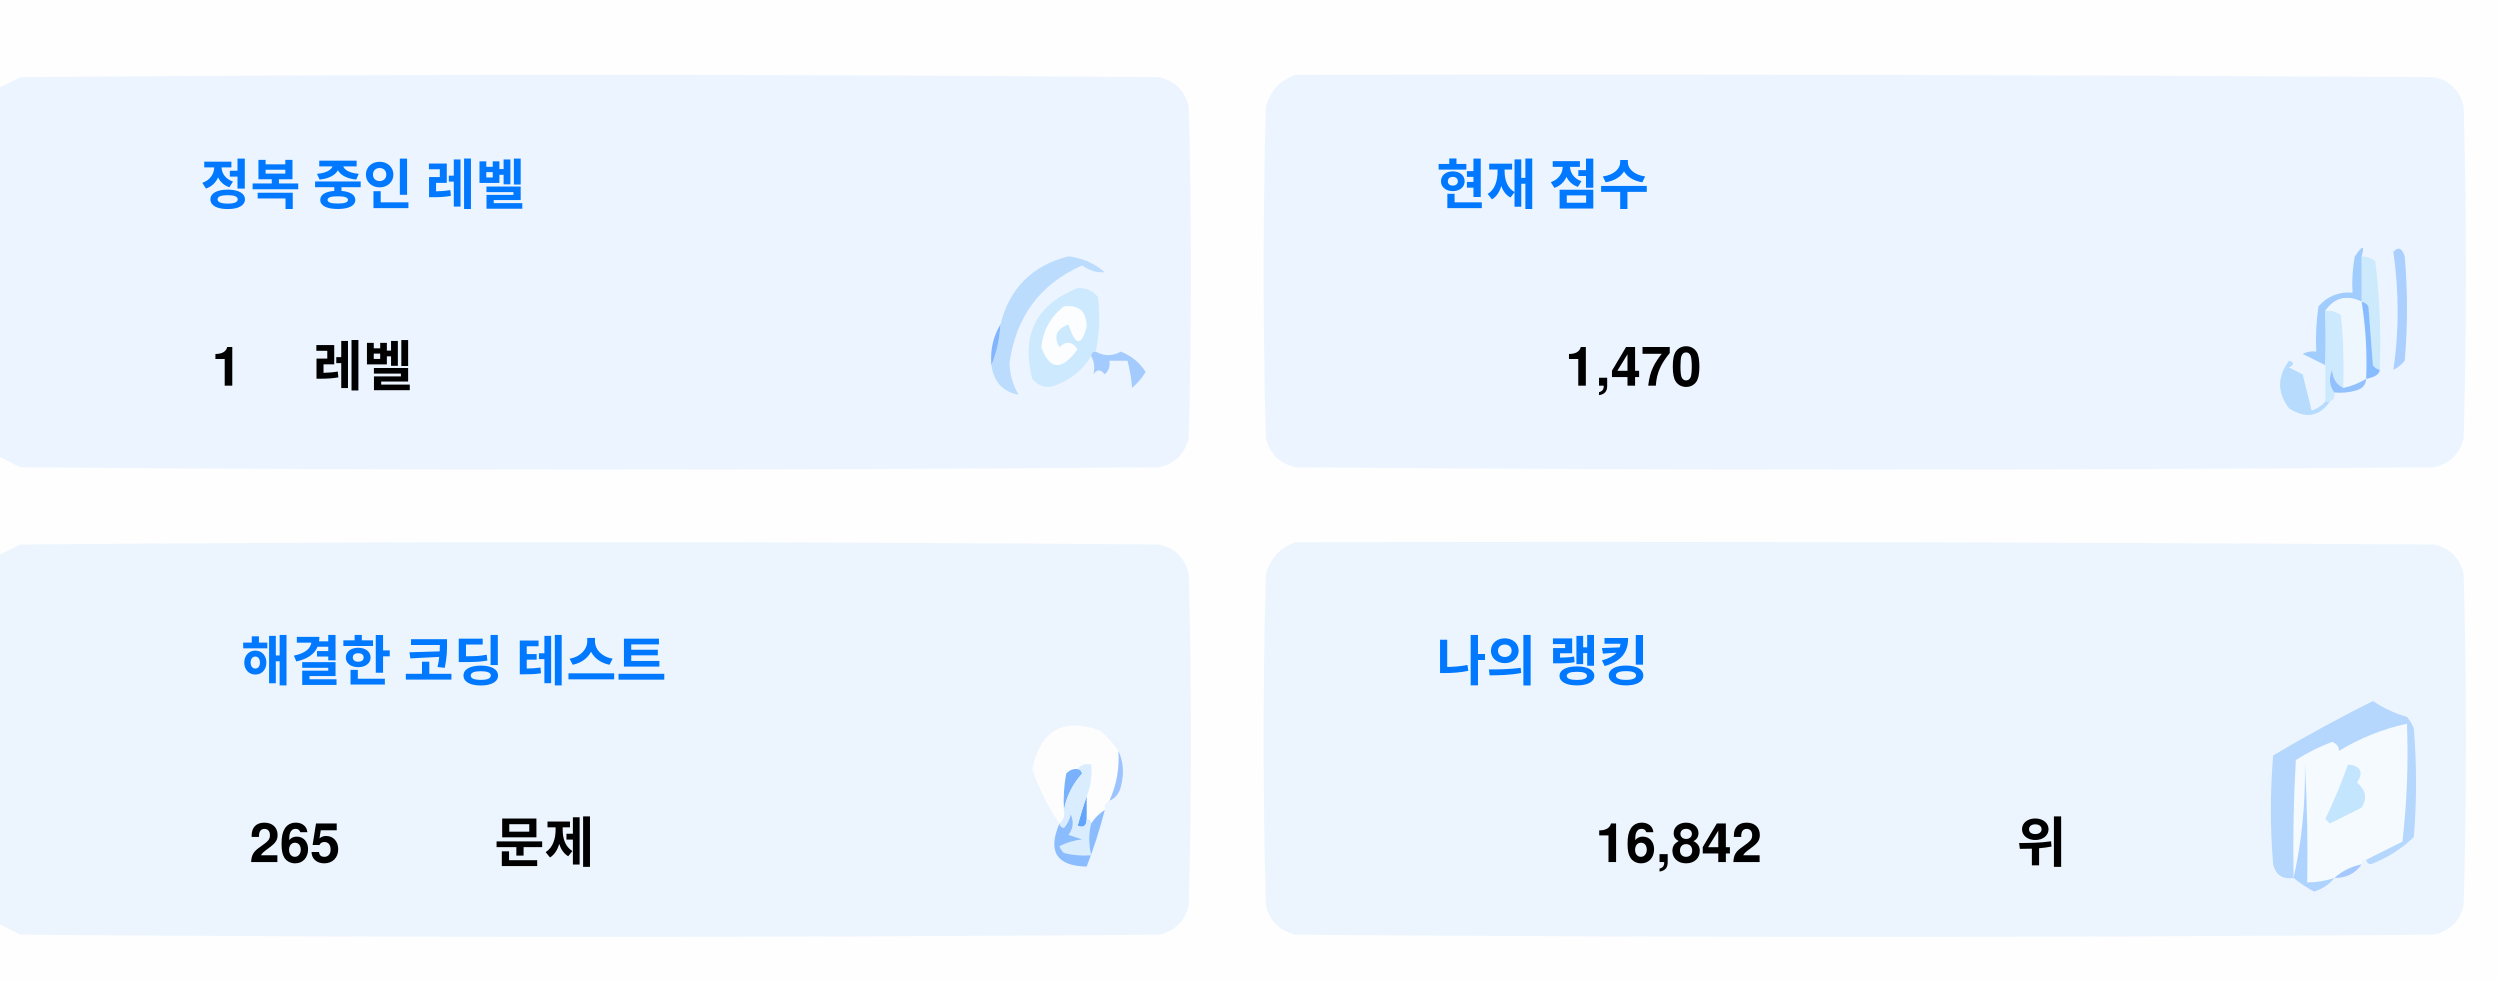
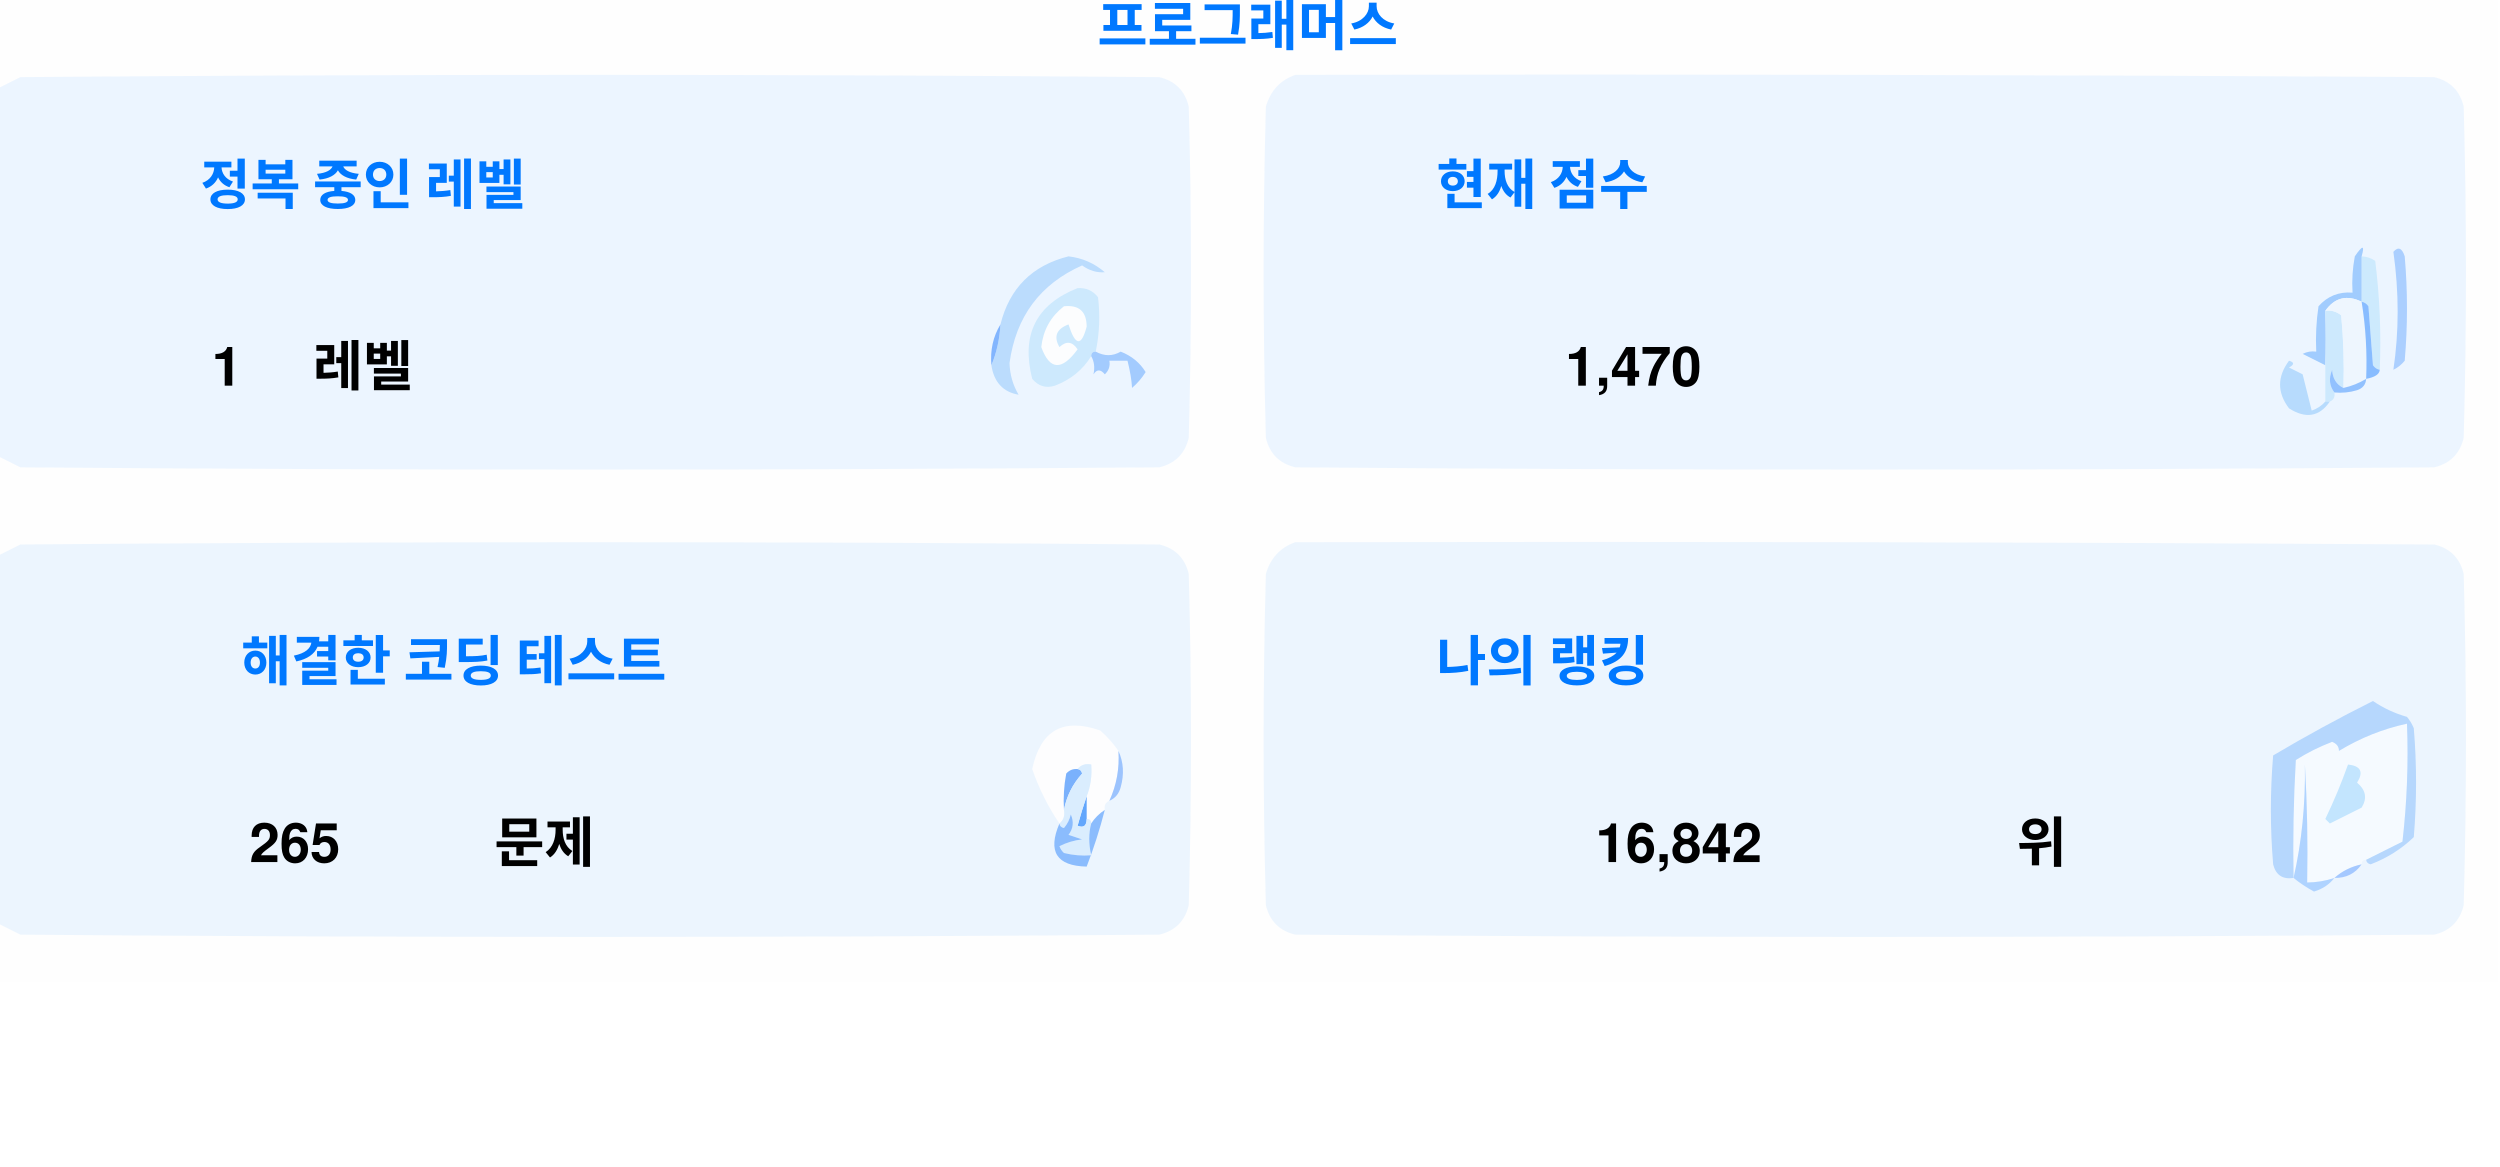
- <svg xmlns="http://www.w3.org/2000/svg" version="1.1" width="551px" height="217px" style="shape-rendering:geometricPrecision; text-rendering:geometricPrecision; image-rendering:optimizeQuality; fill-rule:evenodd; clip-rule:evenodd">
+ <svg xmlns="http://www.w3.org/2000/svg" version="1.1" width="551px" height="257px" style="shape-rendering:geometricPrecision; text-rendering:geometricPrecision; image-rendering:optimizeQuality; fill-rule:evenodd; clip-rule:evenodd">
  <style>
+             .programmers {
+                 color: #0078ff;
+                 font-size: 2rem;
+                 font-weight: bold;
+                 line-height: 1.5rem;
+                 font-family: -apple-system,BlinkMacSystemFont,Segoe UI,Helvetica,Arial,sans-serif,Apple Color Emoji,Segoe UI Emoji;
+             }
+             
            .title {
                color: #0078ff;
                font-size: 1rem;
                line-height: 1.5rem;
                font-weight: bold;
                font-family: -apple-system,BlinkMacSystemFont,Segoe UI,Helvetica,Arial,sans-serif,Apple Color Emoji,Segoe UI Emoji;
            }
        
            .desc {
                color: #0078ff;
                font-size: 2.5rem;
                font-weight: bold;
                line-height: 1.5rem;
                font-family: -apple-system,BlinkMacSystemFont,Segoe UI,Helvetica,Arial,sans-serif,Apple Color Emoji,Segoe UI Emoji;
            }
        
            .desc-2 {
                color: #0078ff;
                font-size: 1rem;
                font-weight: bold;
                line-height: 1.5rem;
                font-family: -apple-system,BlinkMacSystemFont,Segoe UI,Helvetica,Arial,sans-serif,Apple Color Emoji,Segoe UI Emoji;
            }
        
            .text, .desc {
                animation: twinkling 4s ease-in-out infinite;
            }
        
            @keyframes twinkling {
                40% { opacity: 1; }
                50% { opacity: 0.5; }
                60% { opacity: 1; }
                70% { opacity: 0.5; }
                80% { opacity: 1; }
            };

-             .programmers {
-                 color: #0078ff;
-                 font-size: 3rem;
-                 font-weight: bold;
-                 line-height: 1.5rem;
-                 font-family: -apple-system,BlinkMacSystemFont,Segoe UI,Helvetica,Arial,sans-serif,Apple Color Emoji,Segoe UI Emoji;
-             }
        </style>
-   <text text-anchor="middle" class="programmers" style="fill:#0078ff;" stroke="#none" stroke-width="1">프로그래머스</text>
  <g>
    <path style="opacity:1" fill="#fefefe" d="M -0.5,-0.5 C 183.167,-0.5 366.833,-0.5 550.5,-0.5C 550.5,71.833 550.5,144.167 550.5,216.5C 366.833,216.5 183.167,216.5 -0.5,216.5C -0.5,212.167 -0.5,207.833 -0.5,203.5C 1.14,204.32 2.807,205.153 4.5,206C 88.167,206.667 171.833,206.667 255.5,206C 259,205.167 261.167,203 262,199.5C 262.667,175.167 262.667,150.833 262,126.5C 261.167,123 259,120.833 255.5,120C 171.833,119.333 88.167,119.333 4.5,120C 2.807,120.847 1.14,121.68 -0.5,122.5C -0.5,115.167 -0.5,107.833 -0.5,100.5C 1.14,101.32 2.807,102.153 4.5,103C 88.167,103.667 171.833,103.667 255.5,103C 259,102.167 261.167,100 262,96.5C 262.667,72.167 262.667,47.833 262,23.5C 261.167,20 259,17.833 255.5,17C 171.833,16.333 88.167,16.333 4.5,17C 2.807,17.847 1.14,18.68 -0.5,19.5C -0.5,12.833 -0.5,6.167 -0.5,-0.5 Z" />
  </g>
  <g>
    <path style="opacity:1" fill="#ecf5ff" d="M -0.5,100.5 C -0.5,73.5 -0.5,46.5 -0.5,19.5C 1.14,18.68 2.807,17.847 4.5,17C 88.167,16.333 171.833,16.333 255.5,17C 259,17.833 261.167,20 262,23.5C 262.667,47.833 262.667,72.167 262,96.5C 261.167,100 259,102.167 255.5,103C 171.833,103.667 88.167,103.667 4.5,103C 2.807,102.153 1.14,101.32 -0.5,100.5 Z" />
  </g>
  <g>
    <path style="opacity:1" fill="#ecf5ff" d="M 285.5,16.5 C 369.167,16.333 452.834,16.5 536.5,17C 540,17.833 542.167,20 543,23.5C 543.667,47.833 543.667,72.167 543,96.5C 542.167,100 540,102.167 536.5,103C 452.833,103.667 369.167,103.667 285.5,103C 282,102.167 279.833,100 279,96.5C 278.333,72.167 278.333,47.833 279,23.5C 280.018,19.985 282.185,17.652 285.5,16.5 Z" />
  </g>
  <g>
    <path style="opacity:1" fill="#cdeafd" d="M 520.5,56.5 C 521.583,56.539 522.583,56.873 523.5,57.5C 524.498,65.472 524.831,73.472 524.5,81.5C 523.883,81.389 523.383,81.056 523,80.5C 522.667,76.167 522.333,71.833 522,67.5C 521.617,66.944 521.117,66.611 520.5,66.5C 520.5,63.167 520.5,59.833 520.5,56.5 Z" />
  </g>
  <g>
    <path style="opacity:1" fill="#abcfff" d="M 527.5,55.5 C 528.566,54.308 529.399,54.641 530,56.5C 530.667,64.167 530.667,71.833 530,79.5C 529.311,80.357 528.478,81.023 527.5,81.5C 528.758,73.08 528.758,64.414 527.5,55.5 Z" />
  </g>
  <g>
    <path style="opacity:1" fill="#bbdcfd" d="M 218.5,80.5 C 219.657,77.727 220.324,74.727 220.5,71.5C 222.49,63.51 227.49,58.51 235.5,56.5C 238.528,56.847 241.194,58.014 243.5,60C 241.744,60.141 240.078,59.641 238.5,58.5C 229.247,62.607 223.914,69.773 222.5,80C 222.565,82.526 223.232,84.859 224.5,87C 221.07,86.397 219.07,84.231 218.5,80.5 Z" />
  </g>
  <g>
    <path style="opacity:1" fill="#cde9fd" d="M 241.5,77.5 C 240.833,77.5 240.5,77.833 240.5,78.5C 238.628,81.529 235.961,83.695 232.5,85C 230.536,85.624 228.869,85.124 227.5,83.5C 225.021,73.791 228.354,67.124 237.5,63.5C 239.374,63.39 240.874,64.056 242,65.5C 242.497,69.524 242.331,73.524 241.5,77.5 Z" />
  </g>
  <g>
    <path style="opacity:1" fill="#fcfdfe" d="M 234.5,67.5 C 237.826,67.162 239.493,68.662 239.5,72C 238.334,76.434 237,76.267 235.5,71.5C 232.832,72.515 232.166,74.182 233.5,76.5C 235.017,75.089 236.351,75.256 237.5,77C 234.006,81.771 231.34,81.605 229.5,76.5C 229.904,72.771 231.571,69.771 234.5,67.5 Z" />
  </g>
  <g>
    <path style="opacity:1" fill="#a1ccfe" d="M 520.5,56.5 C 520.5,59.833 520.5,63.167 520.5,66.5C 517.238,64.922 514.572,65.589 512.5,68.5C 512.617,72.81 512.617,76.81 512.5,80.5C 510.86,79.68 509.193,78.847 507.5,78C 508.448,77.517 509.448,77.35 510.5,77.5C 510.335,74.15 510.502,70.817 511,67.5C 512.995,65.253 515.495,64.253 518.5,64.5C 518.336,61.813 518.503,59.146 519,56.5C 520.731,53.969 521.231,53.969 520.5,56.5 Z" />
  </g>
  <g>
    <path style="opacity:1" fill="#cde9fd" d="M 512.5,68.5 C 513.822,68.33 514.989,68.663 516,69.5C 516.499,74.823 516.666,80.156 516.5,85.5C 514.955,84.77 514.122,83.437 514,81.5C 513.22,83.387 513.387,85.054 514.5,86.5C 514.672,87.492 514.338,88.158 513.5,88.5C 513.167,88.5 512.833,88.5 512.5,88.5C 512.5,85.833 512.5,83.167 512.5,80.5C 512.617,76.81 512.617,72.81 512.5,68.5 Z" />
  </g>
  <g>
    <path style="opacity:1" fill="#eef6fe" d="M 520.5,66.5 C 521.407,72.106 521.74,77.773 521.5,83.5C 519.95,84.441 518.284,85.108 516.5,85.5C 516.666,80.156 516.499,74.823 516,69.5C 514.989,68.663 513.822,68.33 512.5,68.5C 514.572,65.589 517.238,64.922 520.5,66.5 Z" />
  </g>
  <g>
    <path style="opacity:1" fill="#88bcff" d="M 520.5,66.5 C 521.117,66.611 521.617,66.944 522,67.5C 522.333,71.833 522.667,76.167 523,80.5C 523.383,81.056 523.883,81.389 524.5,81.5C 524.445,82.469 523.445,83.136 521.5,83.5C 521.74,77.773 521.407,72.106 520.5,66.5 Z" />
  </g>
  <g>
    <path style="opacity:1" fill="#82b5fe" d="M 220.5,71.5 C 220.324,74.727 219.657,77.727 218.5,80.5C 218.215,77.171 218.882,74.171 220.5,71.5 Z" />
  </g>
  <g>
    <path style="opacity:1" fill="#a3cbfe" d="M 240.5,78.5 C 240.5,77.833 240.833,77.5 241.5,77.5C 243.391,78.536 245.224,78.536 247,77.5C 249.391,78.429 251.225,79.929 252.5,82C 251.681,83.319 250.681,84.486 249.5,85.5C 249.409,83.777 249.075,81.777 248.5,79.5C 247.167,79.5 245.833,79.5 244.5,79.5C 244.719,80.675 244.386,81.675 243.5,82.5C 242.575,81.359 241.741,81.359 241,82.5C 241.331,80.981 241.164,79.648 240.5,78.5 Z" />
  </g>
  <g>
    <path style="opacity:1" fill="#b7dbfd" d="M 512.5,88.5 C 512.833,88.5 513.167,88.5 513.5,88.5C 511.199,91.857 508.199,92.357 504.5,90C 501.872,86.535 501.872,83.035 504.5,79.5C 505.696,79.846 505.696,80.346 504.5,81C 505.5,81.5 506.5,82 507.5,82.5C 508.167,85.167 508.833,87.833 509.5,90.5C 510.739,90.058 511.739,89.391 512.5,88.5 Z" />
  </g>
  <g>
    <path style="opacity:1" fill="#92c1fe" d="M 516.5,85.5 C 518.284,85.108 519.95,84.441 521.5,83.5C 521.423,84.75 520.756,85.583 519.5,86C 517.866,86.493 516.199,86.66 514.5,86.5C 513.387,85.054 513.22,83.387 514,81.5C 514.122,83.437 514.955,84.77 516.5,85.5 Z" />
  </g>
  <g>
    <path style="opacity:1" fill="#ecf5fe" d="M -0.5,203.5 C -0.5,176.5 -0.5,149.5 -0.5,122.5C 1.14,121.68 2.807,120.847 4.5,120C 88.167,119.333 171.833,119.333 255.5,120C 259,120.833 261.167,123 262,126.5C 262.667,150.833 262.667,175.167 262,199.5C 261.167,203 259,205.167 255.5,206C 171.833,206.667 88.167,206.667 4.5,206C 2.807,205.153 1.14,204.32 -0.5,203.5 Z" />
  </g>
  <g>
    <path style="opacity:1" fill="#ecf5fe" d="M 285.5,119.5 C 369.167,119.333 452.834,119.5 536.5,120C 540,120.833 542.167,123 543,126.5C 543.667,150.833 543.667,175.167 543,199.5C 542.167,203 540,205.167 536.5,206C 452.833,206.667 369.167,206.667 285.5,206C 282,205.167 279.833,203 279,199.5C 278.333,175.167 278.333,150.833 279,126.5C 280.018,122.985 282.185,120.652 285.5,119.5 Z" />
  </g>
  <g>
    <path style="opacity:1" fill="#fdfdfe" d="M 246.5,165.5 C 246.758,169.367 246.092,173.034 244.5,176.5C 243.662,176.842 243.328,177.508 243.5,178.5C 242.272,179.306 241.272,180.306 240.5,181.5C 240.5,180.833 240.167,180.5 239.5,180.5C 239.5,178.833 239.5,177.167 239.5,175.5C 240.369,173.283 240.702,170.95 240.5,168.5C 239.209,168.263 238.209,168.596 237.5,169.5C 236.504,169.414 235.671,169.748 235,170.5C 234.503,173.146 234.336,175.813 234.5,178.5C 234.737,179.791 234.404,180.791 233.5,181.5C 230.986,177.806 228.986,173.806 227.5,169.5C 229.309,160.957 234.309,158.124 242.5,161C 244.07,162.397 245.404,163.897 246.5,165.5 Z" />
  </g>
  <g>
    <path style="opacity:1" fill="#f5faff" d="M 521.5,189.5 C 520.833,189.5 520.5,189.833 520.5,190.5C 518.181,190.992 516.181,191.992 514.5,193.5C 512.565,194.15 510.565,194.483 508.5,194.5C 508.666,185.827 508.5,177.16 508,168.5C 508.141,177.227 507.308,185.56 505.5,193.5C 505.334,184.827 505.5,176.16 506,167.5C 508.527,165.903 511.194,164.57 514,163.5C 515.011,163.892 515.511,164.559 515.5,165.5C 520.21,162.641 525.21,160.641 530.5,159.5C 530.831,168.192 530.498,176.859 529.5,185.5C 526.807,186.847 524.14,188.18 521.5,189.5 Z" />
  </g>
  <g>
    <path style="opacity:1" fill="#b6d7fd" d="M 521.5,189.5 C 524.14,188.18 526.807,186.847 529.5,185.5C 530.498,176.859 530.831,168.192 530.5,159.5C 525.21,160.641 520.21,162.641 515.5,165.5C 515.511,164.559 515.011,163.892 514,163.5C 511.194,164.57 508.527,165.903 506,167.5C 505.5,176.16 505.334,184.827 505.5,193.5C 503.089,193.863 501.589,192.863 501,190.5C 500.333,182.5 500.333,174.5 501,166.5C 508.173,162.246 515.507,158.246 523,154.5C 525.304,156.068 527.804,157.235 530.5,158C 531.126,158.75 531.626,159.584 532,160.5C 532.667,168.5 532.667,176.5 532,184.5C 529.292,187.111 526.125,189.111 522.5,190.5C 521.893,190.376 521.56,190.043 521.5,189.5 Z" />
  </g>
  <g>
    <path style="opacity:1" fill="#c3e5fe" d="M 517.5,168.5 C 520.317,168.801 520.984,170.134 519.5,172.5C 521.439,174.122 521.772,175.956 520.5,178C 518.167,179.167 515.833,180.333 513.5,181.5C 513.167,181.167 512.833,180.833 512.5,180.5C 514.414,176.515 516.081,172.515 517.5,168.5 Z" />
  </g>
  <g>
    <path style="opacity:1" fill="#7ab1fc" d="M 237.5,169.5 C 238.043,169.56 238.376,169.893 238.5,170.5C 236.395,172.836 235.062,175.503 234.5,178.5C 234.336,175.813 234.503,173.146 235,170.5C 235.671,169.748 236.504,169.414 237.5,169.5 Z" />
  </g>
  <g>
    <path style="opacity:1" fill="#afd3ff" d="M 514.5,193.5 C 513.378,194.947 511.878,195.947 510,196.5C 508.348,195.601 506.848,194.601 505.5,193.5C 507.308,185.56 508.141,177.227 508,168.5C 508.5,177.16 508.666,185.827 508.5,194.5C 510.565,194.483 512.565,194.15 514.5,193.5 Z" />
  </g>
  <g>
    <path style="opacity:1" fill="#9cc3fd" d="M 246.5,165.5 C 247.634,167.966 247.801,170.633 247,173.5C 246.623,174.942 245.79,175.942 244.5,176.5C 246.092,173.034 246.758,169.367 246.5,165.5 Z" />
  </g>
  <g>
    <path style="opacity:1" fill="#62a6fc" d="M 239.5,175.5 C 239.5,177.167 239.5,178.833 239.5,180.5C 239.483,182.028 238.816,182.528 237.5,182C 238.117,179.723 238.784,177.556 239.5,175.5 Z" />
  </g>
  <g>
    <path style="opacity:1" fill="#daedfe" d="M 237.5,169.5 C 238.209,168.596 239.209,168.263 240.5,168.5C 240.702,170.95 240.369,173.283 239.5,175.5C 238.784,177.556 238.117,179.723 237.5,182C 238.816,182.528 239.483,182.028 239.5,180.5C 240.167,180.5 240.5,180.833 240.5,181.5C 239.918,183.669 239.918,186.002 240.5,188.5C 238.473,188.662 236.473,188.495 234.5,188C 234.043,187.586 233.709,187.086 233.5,186.5C 235.078,185.702 236.744,185.202 238.5,185C 237.5,184.667 236.5,184.333 235.5,184C 236.554,182.612 236.72,181.112 236,179.5C 235.751,180.624 235.251,181.624 234.5,182.5C 233.893,182.376 233.56,182.043 233.5,181.5C 234.404,180.791 234.737,179.791 234.5,178.5C 235.062,175.503 236.395,172.836 238.5,170.5C 238.376,169.893 238.043,169.56 237.5,169.5 Z" />
  </g>
  <g>
    <path style="opacity:1" fill="#8bbcfd" d="M 243.5,178.5 C 242.395,182.803 241.062,186.969 239.5,191C 232.857,190.847 230.857,187.68 233.5,181.5C 233.56,182.043 233.893,182.376 234.5,182.5C 235.251,181.624 235.751,180.624 236,179.5C 236.72,181.112 236.554,182.612 235.5,184C 236.5,184.333 237.5,184.667 238.5,185C 236.744,185.202 235.078,185.702 233.5,186.5C 233.709,187.086 234.043,187.586 234.5,188C 236.473,188.495 238.473,188.662 240.5,188.5C 239.918,186.002 239.918,183.669 240.5,181.5C 241.272,180.306 242.272,179.306 243.5,178.5 Z" />
  </g>
  <g>
    <path style="opacity:1" fill="#a4c8ff" d="M 520.5,190.5 C 519.089,192.539 517.089,193.539 514.5,193.5C 516.181,191.992 518.181,190.992 520.5,190.5 Z" />
  </g>
+   <text text-anchor="middle" x="275" y="10" class="programmers" style="fill:#0078ff;" stroke="#none" stroke-width="1">프로그래머스</text>
  <text text-anchor="middle" x="80" y="45" class="title" style="fill:#0078ff;" stroke="#none" stroke-width="1">정복 중인 레벨</text>
  <text text-anchor="middle" x="50" y="85" class="desc" stroke="#none" stroke-width="1">1</text>
  <text text-anchor="middle" x="80" y="85" class="desc-2" stroke="#none" stroke-width="1">레벨</text>
  <text text-anchor="middle" x="340" y="45" class="title" style="fill:#0078ff;" stroke="#none" stroke-width="1">현재 점수</text>
  <text text-anchor="middle" x="360" y="85" class="desc" stroke="#none" stroke-width="1">1,470</text>
  <text text-anchor="middle" x="100" y="150" class="title" style="fill:#0078ff;" stroke="#none" stroke-width="1">해결한 코딩 테스트</text>
  <text text-anchor="middle" x="65" y="190" class="desc" stroke="#none" stroke-width="1">265</text>
  <text text-anchor="middle" x="120" y="190" class="desc-2" stroke="#none" stroke-width="1">문제</text>
  <text text-anchor="middle" x="340" y="150" class="title" style="fill:#0078ff;" stroke="#none" stroke-width="1">나의 랭킹</text>
  <text text-anchor="middle" x="370" y="190" class="desc" stroke="#none" stroke-width="1">16,842</text>
  <text text-anchor="middle" x="450" y="190" class="desc-2" stroke="#none" stroke-width="1">위</text>
</svg>
